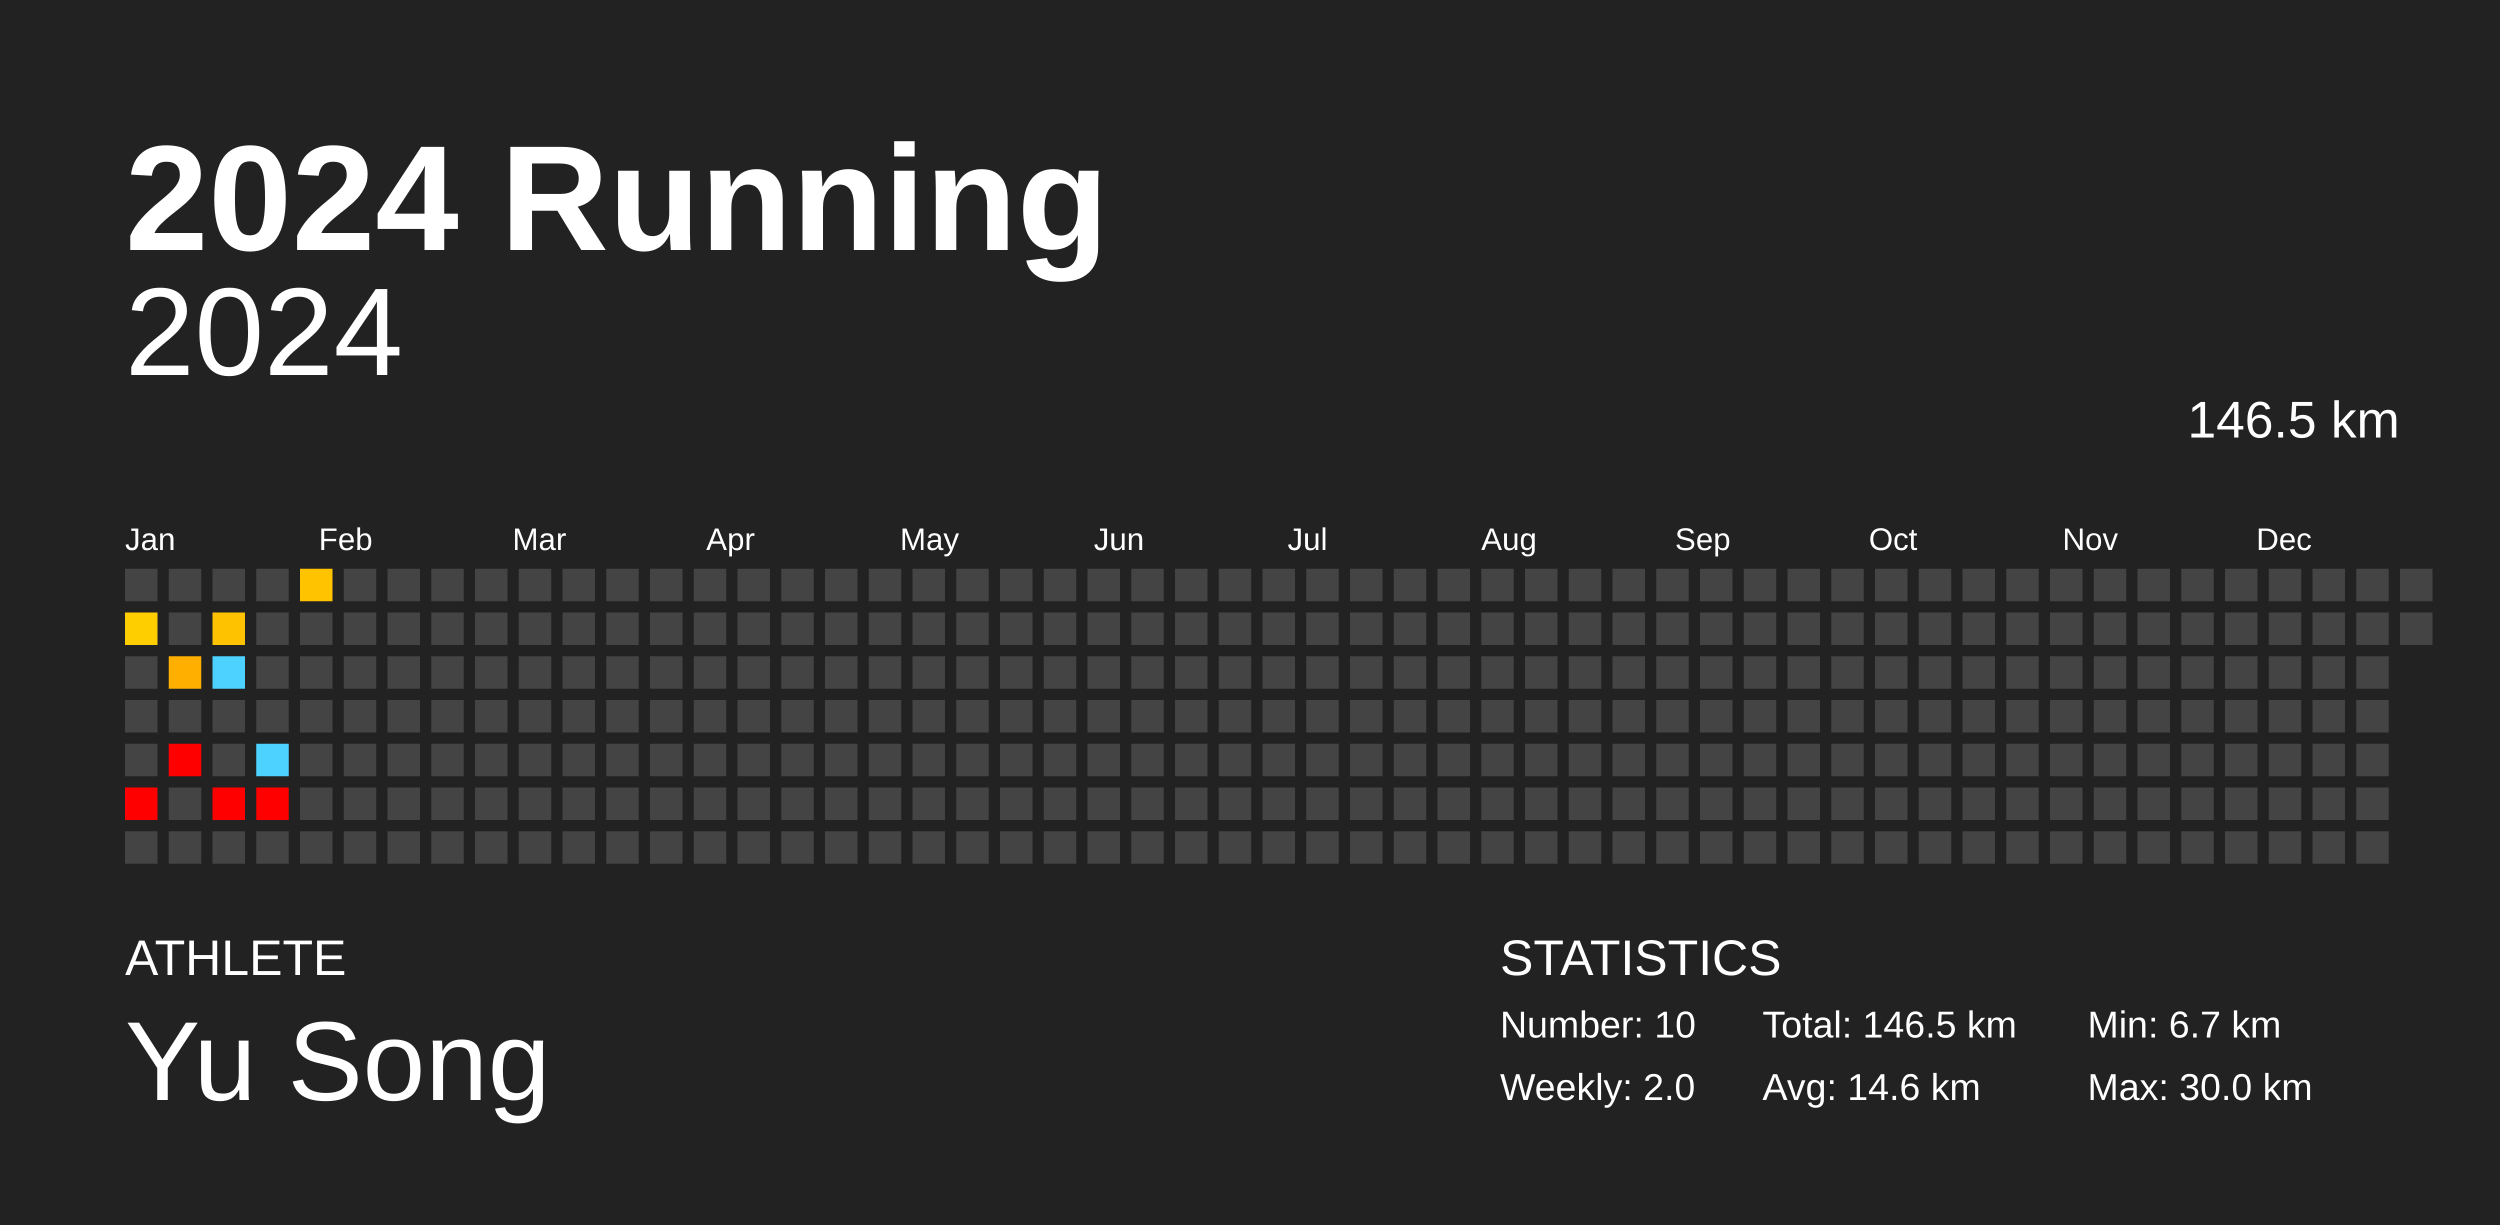
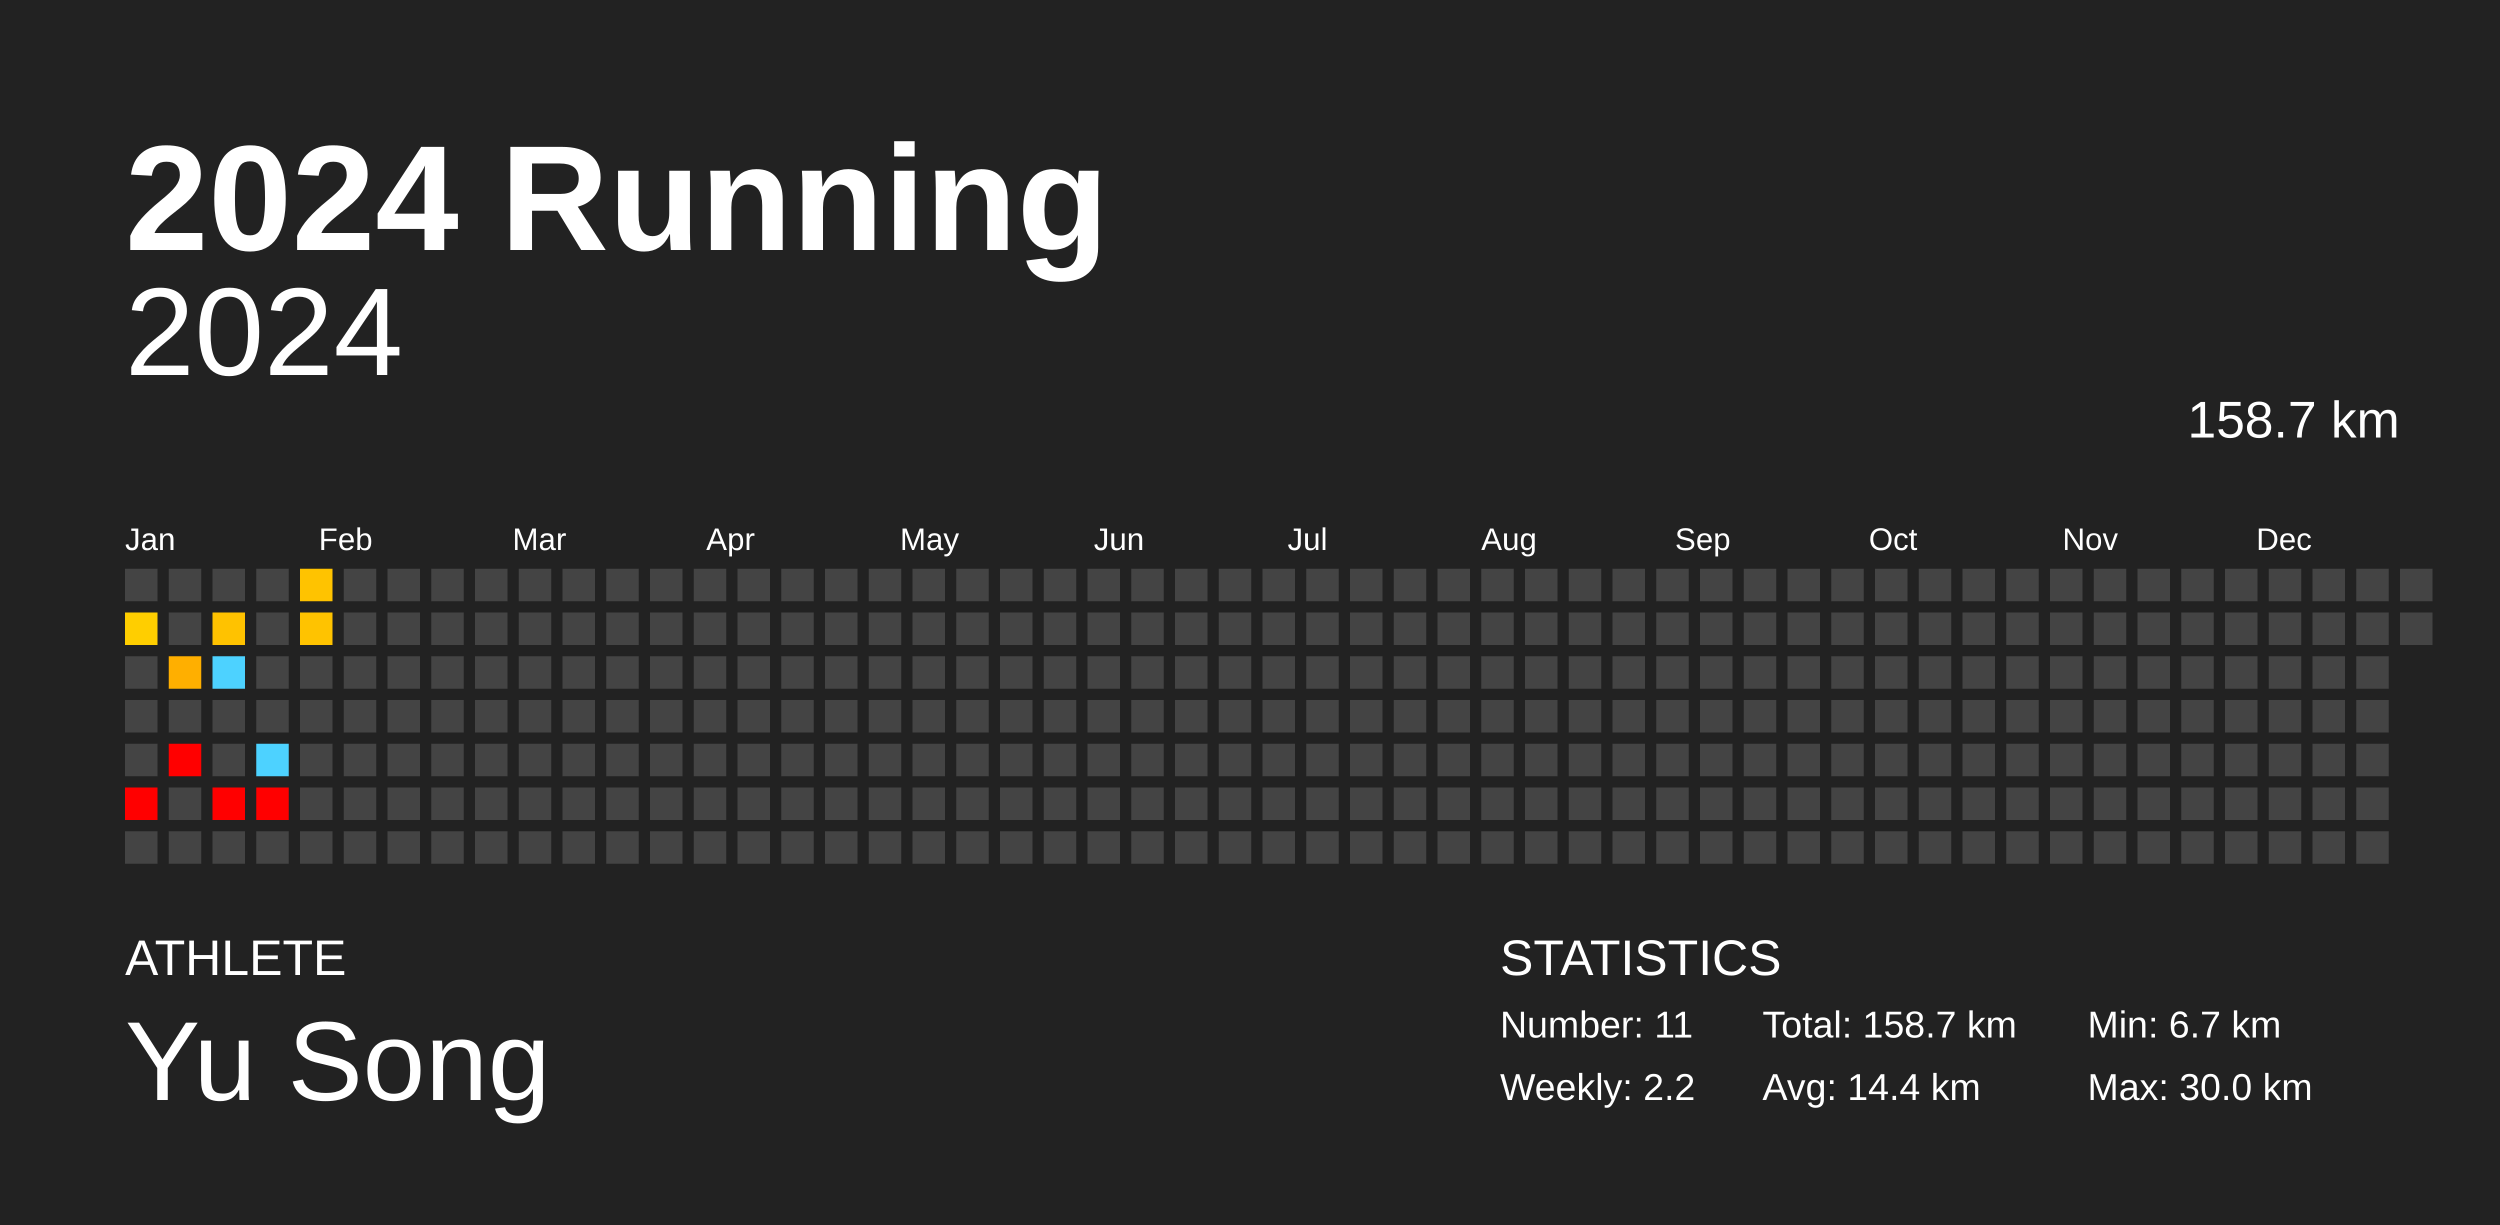
<svg xmlns="http://www.w3.org/2000/svg" baseProfile="full" height="98mm" version="1.1" viewBox="0,0,200,98" width="200mm">
  <defs />
  <rect fill="#222222" height="98" width="200" x="0" y="0" />
  <text fill="#FFFFFF" style="font-size:12px; font-family:Arial; font-weight:bold;" x="10" y="20">2024 Running</text>
  <text fill="#FFFFFF" style="font-size:4px; font-family:Arial" x="10" y="78">ATHLETE</text>
  <text fill="#FFFFFF" style="font-size:9px; font-family:Arial" x="10" y="88">Yu Song</text>
  <text fill="#FFFFFF" style="font-size:4px; font-family:Arial" x="120" y="78">STATISTICS</text>
-   <text fill="#FFFFFF" style="font-size:3px; font-family:Arial" x="120" y="83">Number: 10</text>
-   <text fill="#FFFFFF" style="font-size:3px; font-family:Arial" x="120" y="88">Weekly: 2.0</text>
-   <text fill="#FFFFFF" style="font-size:3px; font-family:Arial" x="141" y="83">Total: 146.5 km</text>
-   <text fill="#FFFFFF" style="font-size:3px; font-family:Arial" x="141" y="88">Avg: 14.6 km</text>
+   <text fill="#FFFFFF" style="font-size:3px; font-family:Arial" x="120" y="83">Number: 11</text>
+   <text fill="#FFFFFF" style="font-size:3px; font-family:Arial" x="120" y="88">Weekly: 2.2</text>
+   <text fill="#FFFFFF" style="font-size:3px; font-family:Arial" x="141" y="83">Total: 158.7 km</text>
+   <text fill="#FFFFFF" style="font-size:3px; font-family:Arial" x="141" y="88">Avg: 14.4 km</text>
  <text fill="#FFFFFF" style="font-size:3px; font-family:Arial" x="167" y="83">Min: 6.7 km</text>
  <text fill="#FFFFFF" style="font-size:3px; font-family:Arial" x="167" y="88">Max: 30.0 km</text>
  <text alignment-baseline="hanging" fill="#FFFFFF" style="font-size:10.0px; font-family:Arial;" x="10" y="30">2024</text>
-   <text alignment-baseline="hanging" fill="#FFFFFF" style="font-size:4.125px; font-family:Arial;" x="175" y="35">146.5 km</text>
+   <text alignment-baseline="hanging" fill="#FFFFFF" style="font-size:4.125px; font-family:Arial;" x="175" y="35">158.7 km</text>
  <text fill="#FFFFFF" style="font-size:2.5px; font-family:Arial" x="10.0" y="44">Jan</text>
  <text fill="#FFFFFF" style="font-size:2.5px; font-family:Arial" x="25.5" y="44">Feb</text>
  <text fill="#FFFFFF" style="font-size:2.5px; font-family:Arial" x="41.0" y="44">Mar</text>
  <text fill="#FFFFFF" style="font-size:2.5px; font-family:Arial" x="56.5" y="44">Apr</text>
  <text fill="#FFFFFF" style="font-size:2.5px; font-family:Arial" x="72.0" y="44">May</text>
  <text fill="#FFFFFF" style="font-size:2.5px; font-family:Arial" x="87.5" y="44">Jun</text>
  <text fill="#FFFFFF" style="font-size:2.5px; font-family:Arial" x="103.0" y="44">Jul</text>
  <text fill="#FFFFFF" style="font-size:2.5px; font-family:Arial" x="118.5" y="44">Aug</text>
  <text fill="#FFFFFF" style="font-size:2.5px; font-family:Arial" x="134.0" y="44">Sep</text>
  <text fill="#FFFFFF" style="font-size:2.5px; font-family:Arial" x="149.5" y="44">Oct</text>
  <text fill="#FFFFFF" style="font-size:2.5px; font-family:Arial" x="165.0" y="44">Nov</text>
  <text fill="#FFFFFF" style="font-size:2.5px; font-family:Arial" x="180.5" y="44">Dec</text>
  <rect fill="#444444" height="2.6" width="2.6" x="10.0" y="45.5" />
  <rect fill="#ffce00" height="2.6" width="2.6" x="10.0" y="49.0" />
  <rect fill="#444444" height="2.6" width="2.6" x="10.0" y="52.5" />
  <rect fill="#444444" height="2.6" width="2.6" x="10.0" y="56.0" />
  <rect fill="#444444" height="2.6" width="2.6" x="10.0" y="59.5" />
  <rect fill="red" height="2.6" width="2.6" x="10.0" y="63.0" />
  <rect fill="#444444" height="2.6" width="2.6" x="10.0" y="66.5" />
  <rect fill="#444444" height="2.6" width="2.6" x="13.5" y="45.5" />
  <rect fill="#444444" height="2.6" width="2.6" x="13.5" y="49.0" />
  <rect fill="#ffaf00" height="2.6" width="2.6" x="13.5" y="52.5" />
  <rect fill="#444444" height="2.6" width="2.6" x="13.5" y="56.0" />
  <rect fill="red" height="2.6" width="2.6" x="13.5" y="59.5" />
  <rect fill="#444444" height="2.6" width="2.6" x="13.5" y="63.0" />
  <rect fill="#444444" height="2.6" width="2.6" x="13.5" y="66.5" />
  <rect fill="#444444" height="2.6" width="2.6" x="17.0" y="45.5" />
  <rect fill="#ffc200" height="2.6" width="2.6" x="17.0" y="49.0" />
  <rect fill="#4dd2ff" height="2.6" width="2.6" x="17.0" y="52.5" />
  <rect fill="#444444" height="2.6" width="2.6" x="17.0" y="56.0" />
  <rect fill="#444444" height="2.6" width="2.6" x="17.0" y="59.5" />
  <rect fill="red" height="2.6" width="2.6" x="17.0" y="63.0" />
  <rect fill="#444444" height="2.6" width="2.6" x="17.0" y="66.5" />
  <rect fill="#444444" height="2.6" width="2.6" x="20.5" y="45.5" />
  <rect fill="#444444" height="2.6" width="2.6" x="20.5" y="49.0" />
  <rect fill="#444444" height="2.6" width="2.6" x="20.5" y="52.5" />
  <rect fill="#444444" height="2.6" width="2.6" x="20.5" y="56.0" />
  <rect fill="#4dd2ff" height="2.6" width="2.6" x="20.5" y="59.5" />
  <rect fill="red" height="2.6" width="2.6" x="20.5" y="63.0" />
  <rect fill="#444444" height="2.6" width="2.6" x="20.5" y="66.5" />
  <rect fill="#ffc300" height="2.6" width="2.6" x="24.0" y="45.5" />
-   <rect fill="#444444" height="2.6" width="2.6" x="24.0" y="49.0" />
+   <rect fill="#ffc300" height="2.6" width="2.6" x="24.0" y="49.0" />
  <rect fill="#444444" height="2.6" width="2.6" x="24.0" y="52.5" />
  <rect fill="#444444" height="2.6" width="2.6" x="24.0" y="56.0" />
  <rect fill="#444444" height="2.6" width="2.6" x="24.0" y="59.5" />
  <rect fill="#444444" height="2.6" width="2.6" x="24.0" y="63.0" />
  <rect fill="#444444" height="2.6" width="2.6" x="24.0" y="66.5" />
  <rect fill="#444444" height="2.6" width="2.6" x="27.5" y="45.5" />
  <rect fill="#444444" height="2.6" width="2.6" x="27.5" y="49.0" />
  <rect fill="#444444" height="2.6" width="2.6" x="27.5" y="52.5" />
  <rect fill="#444444" height="2.6" width="2.6" x="27.5" y="56.0" />
  <rect fill="#444444" height="2.6" width="2.6" x="27.5" y="59.5" />
  <rect fill="#444444" height="2.6" width="2.6" x="27.5" y="63.0" />
  <rect fill="#444444" height="2.6" width="2.6" x="27.5" y="66.5" />
  <rect fill="#444444" height="2.6" width="2.6" x="31.0" y="45.5" />
  <rect fill="#444444" height="2.6" width="2.6" x="31.0" y="49.0" />
  <rect fill="#444444" height="2.6" width="2.6" x="31.0" y="52.5" />
  <rect fill="#444444" height="2.6" width="2.6" x="31.0" y="56.0" />
  <rect fill="#444444" height="2.6" width="2.6" x="31.0" y="59.5" />
  <rect fill="#444444" height="2.6" width="2.6" x="31.0" y="63.0" />
  <rect fill="#444444" height="2.6" width="2.6" x="31.0" y="66.5" />
  <rect fill="#444444" height="2.6" width="2.6" x="34.5" y="45.5" />
  <rect fill="#444444" height="2.6" width="2.6" x="34.5" y="49.0" />
  <rect fill="#444444" height="2.6" width="2.6" x="34.5" y="52.5" />
  <rect fill="#444444" height="2.6" width="2.6" x="34.5" y="56.0" />
  <rect fill="#444444" height="2.6" width="2.6" x="34.5" y="59.5" />
  <rect fill="#444444" height="2.6" width="2.6" x="34.5" y="63.0" />
  <rect fill="#444444" height="2.6" width="2.6" x="34.5" y="66.5" />
  <rect fill="#444444" height="2.6" width="2.6" x="38.0" y="45.5" />
  <rect fill="#444444" height="2.6" width="2.6" x="38.0" y="49.0" />
  <rect fill="#444444" height="2.6" width="2.6" x="38.0" y="52.5" />
  <rect fill="#444444" height="2.6" width="2.6" x="38.0" y="56.0" />
  <rect fill="#444444" height="2.6" width="2.6" x="38.0" y="59.5" />
  <rect fill="#444444" height="2.6" width="2.6" x="38.0" y="63.0" />
  <rect fill="#444444" height="2.6" width="2.6" x="38.0" y="66.5" />
  <rect fill="#444444" height="2.6" width="2.6" x="41.5" y="45.5" />
  <rect fill="#444444" height="2.6" width="2.6" x="41.5" y="49.0" />
  <rect fill="#444444" height="2.6" width="2.6" x="41.5" y="52.5" />
  <rect fill="#444444" height="2.6" width="2.6" x="41.5" y="56.0" />
  <rect fill="#444444" height="2.6" width="2.6" x="41.5" y="59.5" />
  <rect fill="#444444" height="2.6" width="2.6" x="41.5" y="63.0" />
  <rect fill="#444444" height="2.6" width="2.6" x="41.5" y="66.5" />
  <rect fill="#444444" height="2.6" width="2.6" x="45.0" y="45.5" />
  <rect fill="#444444" height="2.6" width="2.6" x="45.0" y="49.0" />
  <rect fill="#444444" height="2.6" width="2.6" x="45.0" y="52.5" />
  <rect fill="#444444" height="2.6" width="2.6" x="45.0" y="56.0" />
  <rect fill="#444444" height="2.6" width="2.6" x="45.0" y="59.5" />
  <rect fill="#444444" height="2.6" width="2.6" x="45.0" y="63.0" />
  <rect fill="#444444" height="2.6" width="2.6" x="45.0" y="66.5" />
  <rect fill="#444444" height="2.6" width="2.6" x="48.5" y="45.5" />
  <rect fill="#444444" height="2.6" width="2.6" x="48.5" y="49.0" />
  <rect fill="#444444" height="2.6" width="2.6" x="48.5" y="52.5" />
  <rect fill="#444444" height="2.6" width="2.6" x="48.5" y="56.0" />
  <rect fill="#444444" height="2.6" width="2.6" x="48.5" y="59.5" />
  <rect fill="#444444" height="2.6" width="2.6" x="48.5" y="63.0" />
  <rect fill="#444444" height="2.6" width="2.6" x="48.5" y="66.5" />
  <rect fill="#444444" height="2.6" width="2.6" x="52.0" y="45.5" />
  <rect fill="#444444" height="2.6" width="2.6" x="52.0" y="49.0" />
  <rect fill="#444444" height="2.6" width="2.6" x="52.0" y="52.5" />
  <rect fill="#444444" height="2.6" width="2.6" x="52.0" y="56.0" />
  <rect fill="#444444" height="2.6" width="2.6" x="52.0" y="59.5" />
  <rect fill="#444444" height="2.6" width="2.6" x="52.0" y="63.0" />
  <rect fill="#444444" height="2.6" width="2.6" x="52.0" y="66.5" />
  <rect fill="#444444" height="2.6" width="2.6" x="55.5" y="45.5" />
  <rect fill="#444444" height="2.6" width="2.6" x="55.5" y="49.0" />
  <rect fill="#444444" height="2.6" width="2.6" x="55.5" y="52.5" />
  <rect fill="#444444" height="2.6" width="2.6" x="55.5" y="56.0" />
  <rect fill="#444444" height="2.6" width="2.6" x="55.5" y="59.5" />
  <rect fill="#444444" height="2.6" width="2.6" x="55.5" y="63.0" />
  <rect fill="#444444" height="2.6" width="2.6" x="55.5" y="66.5" />
  <rect fill="#444444" height="2.6" width="2.6" x="59.0" y="45.5" />
  <rect fill="#444444" height="2.6" width="2.6" x="59.0" y="49.0" />
  <rect fill="#444444" height="2.6" width="2.6" x="59.0" y="52.5" />
  <rect fill="#444444" height="2.6" width="2.6" x="59.0" y="56.0" />
  <rect fill="#444444" height="2.6" width="2.6" x="59.0" y="59.5" />
  <rect fill="#444444" height="2.6" width="2.6" x="59.0" y="63.0" />
  <rect fill="#444444" height="2.6" width="2.6" x="59.0" y="66.5" />
  <rect fill="#444444" height="2.6" width="2.6" x="62.5" y="45.5" />
  <rect fill="#444444" height="2.6" width="2.6" x="62.5" y="49.0" />
  <rect fill="#444444" height="2.6" width="2.6" x="62.5" y="52.5" />
  <rect fill="#444444" height="2.6" width="2.6" x="62.5" y="56.0" />
  <rect fill="#444444" height="2.6" width="2.6" x="62.5" y="59.5" />
  <rect fill="#444444" height="2.6" width="2.6" x="62.5" y="63.0" />
  <rect fill="#444444" height="2.6" width="2.6" x="62.5" y="66.5" />
  <rect fill="#444444" height="2.6" width="2.6" x="66.0" y="45.5" />
  <rect fill="#444444" height="2.6" width="2.6" x="66.0" y="49.0" />
  <rect fill="#444444" height="2.6" width="2.6" x="66.0" y="52.5" />
  <rect fill="#444444" height="2.6" width="2.6" x="66.0" y="56.0" />
  <rect fill="#444444" height="2.6" width="2.6" x="66.0" y="59.5" />
  <rect fill="#444444" height="2.6" width="2.6" x="66.0" y="63.0" />
  <rect fill="#444444" height="2.6" width="2.6" x="66.0" y="66.5" />
  <rect fill="#444444" height="2.6" width="2.6" x="69.5" y="45.5" />
  <rect fill="#444444" height="2.6" width="2.6" x="69.5" y="49.0" />
  <rect fill="#444444" height="2.6" width="2.6" x="69.5" y="52.5" />
  <rect fill="#444444" height="2.6" width="2.6" x="69.5" y="56.0" />
  <rect fill="#444444" height="2.6" width="2.6" x="69.5" y="59.5" />
  <rect fill="#444444" height="2.6" width="2.6" x="69.5" y="63.0" />
  <rect fill="#444444" height="2.6" width="2.6" x="69.5" y="66.5" />
  <rect fill="#444444" height="2.6" width="2.6" x="73.0" y="45.5" />
  <rect fill="#444444" height="2.6" width="2.6" x="73.0" y="49.0" />
  <rect fill="#444444" height="2.6" width="2.6" x="73.0" y="52.5" />
  <rect fill="#444444" height="2.6" width="2.6" x="73.0" y="56.0" />
  <rect fill="#444444" height="2.6" width="2.6" x="73.0" y="59.5" />
  <rect fill="#444444" height="2.6" width="2.6" x="73.0" y="63.0" />
  <rect fill="#444444" height="2.6" width="2.6" x="73.0" y="66.5" />
  <rect fill="#444444" height="2.6" width="2.6" x="76.5" y="45.5" />
  <rect fill="#444444" height="2.6" width="2.6" x="76.5" y="49.0" />
  <rect fill="#444444" height="2.6" width="2.6" x="76.5" y="52.5" />
  <rect fill="#444444" height="2.6" width="2.6" x="76.5" y="56.0" />
  <rect fill="#444444" height="2.6" width="2.6" x="76.5" y="59.5" />
  <rect fill="#444444" height="2.6" width="2.6" x="76.5" y="63.0" />
  <rect fill="#444444" height="2.6" width="2.6" x="76.5" y="66.5" />
  <rect fill="#444444" height="2.6" width="2.6" x="80.0" y="45.5" />
  <rect fill="#444444" height="2.6" width="2.6" x="80.0" y="49.0" />
  <rect fill="#444444" height="2.6" width="2.6" x="80.0" y="52.5" />
  <rect fill="#444444" height="2.6" width="2.6" x="80.0" y="56.0" />
  <rect fill="#444444" height="2.6" width="2.6" x="80.0" y="59.5" />
  <rect fill="#444444" height="2.6" width="2.6" x="80.0" y="63.0" />
  <rect fill="#444444" height="2.6" width="2.6" x="80.0" y="66.5" />
  <rect fill="#444444" height="2.6" width="2.6" x="83.5" y="45.5" />
  <rect fill="#444444" height="2.6" width="2.6" x="83.5" y="49.0" />
  <rect fill="#444444" height="2.6" width="2.6" x="83.5" y="52.5" />
  <rect fill="#444444" height="2.6" width="2.6" x="83.5" y="56.0" />
  <rect fill="#444444" height="2.6" width="2.6" x="83.5" y="59.5" />
  <rect fill="#444444" height="2.6" width="2.6" x="83.5" y="63.0" />
  <rect fill="#444444" height="2.6" width="2.6" x="83.5" y="66.5" />
  <rect fill="#444444" height="2.6" width="2.6" x="87.0" y="45.5" />
  <rect fill="#444444" height="2.6" width="2.6" x="87.0" y="49.0" />
  <rect fill="#444444" height="2.6" width="2.6" x="87.0" y="52.5" />
  <rect fill="#444444" height="2.6" width="2.6" x="87.0" y="56.0" />
  <rect fill="#444444" height="2.6" width="2.6" x="87.0" y="59.5" />
  <rect fill="#444444" height="2.6" width="2.6" x="87.0" y="63.0" />
  <rect fill="#444444" height="2.6" width="2.6" x="87.0" y="66.5" />
  <rect fill="#444444" height="2.6" width="2.6" x="90.5" y="45.5" />
  <rect fill="#444444" height="2.6" width="2.6" x="90.5" y="49.0" />
  <rect fill="#444444" height="2.6" width="2.6" x="90.5" y="52.5" />
  <rect fill="#444444" height="2.6" width="2.6" x="90.5" y="56.0" />
  <rect fill="#444444" height="2.6" width="2.6" x="90.5" y="59.5" />
  <rect fill="#444444" height="2.6" width="2.6" x="90.5" y="63.0" />
  <rect fill="#444444" height="2.6" width="2.6" x="90.5" y="66.5" />
  <rect fill="#444444" height="2.6" width="2.6" x="94.0" y="45.5" />
  <rect fill="#444444" height="2.6" width="2.6" x="94.0" y="49.0" />
  <rect fill="#444444" height="2.6" width="2.6" x="94.0" y="52.5" />
  <rect fill="#444444" height="2.6" width="2.6" x="94.0" y="56.0" />
  <rect fill="#444444" height="2.6" width="2.6" x="94.0" y="59.5" />
  <rect fill="#444444" height="2.6" width="2.6" x="94.0" y="63.0" />
  <rect fill="#444444" height="2.6" width="2.6" x="94.0" y="66.5" />
  <rect fill="#444444" height="2.6" width="2.6" x="97.5" y="45.5" />
  <rect fill="#444444" height="2.6" width="2.6" x="97.5" y="49.0" />
  <rect fill="#444444" height="2.6" width="2.6" x="97.5" y="52.5" />
  <rect fill="#444444" height="2.6" width="2.6" x="97.5" y="56.0" />
  <rect fill="#444444" height="2.6" width="2.6" x="97.5" y="59.5" />
  <rect fill="#444444" height="2.6" width="2.6" x="97.5" y="63.0" />
  <rect fill="#444444" height="2.6" width="2.6" x="97.5" y="66.5" />
  <rect fill="#444444" height="2.6" width="2.6" x="101.0" y="45.5" />
  <rect fill="#444444" height="2.6" width="2.6" x="101.0" y="49.0" />
  <rect fill="#444444" height="2.6" width="2.6" x="101.0" y="52.5" />
  <rect fill="#444444" height="2.6" width="2.6" x="101.0" y="56.0" />
  <rect fill="#444444" height="2.6" width="2.6" x="101.0" y="59.5" />
  <rect fill="#444444" height="2.6" width="2.6" x="101.0" y="63.0" />
  <rect fill="#444444" height="2.6" width="2.6" x="101.0" y="66.5" />
  <rect fill="#444444" height="2.6" width="2.6" x="104.5" y="45.5" />
  <rect fill="#444444" height="2.6" width="2.6" x="104.5" y="49.0" />
  <rect fill="#444444" height="2.6" width="2.6" x="104.5" y="52.5" />
  <rect fill="#444444" height="2.6" width="2.6" x="104.5" y="56.0" />
  <rect fill="#444444" height="2.6" width="2.6" x="104.5" y="59.5" />
  <rect fill="#444444" height="2.6" width="2.6" x="104.5" y="63.0" />
  <rect fill="#444444" height="2.6" width="2.6" x="104.5" y="66.5" />
  <rect fill="#444444" height="2.6" width="2.6" x="108.0" y="45.5" />
  <rect fill="#444444" height="2.6" width="2.6" x="108.0" y="49.0" />
  <rect fill="#444444" height="2.6" width="2.6" x="108.0" y="52.5" />
  <rect fill="#444444" height="2.6" width="2.6" x="108.0" y="56.0" />
  <rect fill="#444444" height="2.6" width="2.6" x="108.0" y="59.5" />
  <rect fill="#444444" height="2.6" width="2.6" x="108.0" y="63.0" />
  <rect fill="#444444" height="2.6" width="2.6" x="108.0" y="66.5" />
  <rect fill="#444444" height="2.6" width="2.6" x="111.5" y="45.5" />
  <rect fill="#444444" height="2.6" width="2.6" x="111.5" y="49.0" />
  <rect fill="#444444" height="2.6" width="2.6" x="111.5" y="52.5" />
  <rect fill="#444444" height="2.6" width="2.6" x="111.5" y="56.0" />
  <rect fill="#444444" height="2.6" width="2.6" x="111.5" y="59.5" />
  <rect fill="#444444" height="2.6" width="2.6" x="111.5" y="63.0" />
  <rect fill="#444444" height="2.6" width="2.6" x="111.5" y="66.5" />
  <rect fill="#444444" height="2.6" width="2.6" x="115.0" y="45.5" />
  <rect fill="#444444" height="2.6" width="2.6" x="115.0" y="49.0" />
  <rect fill="#444444" height="2.6" width="2.6" x="115.0" y="52.5" />
  <rect fill="#444444" height="2.6" width="2.6" x="115.0" y="56.0" />
  <rect fill="#444444" height="2.6" width="2.6" x="115.0" y="59.5" />
  <rect fill="#444444" height="2.6" width="2.6" x="115.0" y="63.0" />
  <rect fill="#444444" height="2.6" width="2.6" x="115.0" y="66.5" />
  <rect fill="#444444" height="2.6" width="2.6" x="118.5" y="45.5" />
  <rect fill="#444444" height="2.6" width="2.6" x="118.5" y="49.0" />
  <rect fill="#444444" height="2.6" width="2.6" x="118.5" y="52.5" />
  <rect fill="#444444" height="2.6" width="2.6" x="118.5" y="56.0" />
  <rect fill="#444444" height="2.6" width="2.6" x="118.5" y="59.5" />
  <rect fill="#444444" height="2.6" width="2.6" x="118.5" y="63.0" />
  <rect fill="#444444" height="2.6" width="2.6" x="118.5" y="66.5" />
  <rect fill="#444444" height="2.6" width="2.6" x="122.0" y="45.5" />
  <rect fill="#444444" height="2.6" width="2.6" x="122.0" y="49.0" />
  <rect fill="#444444" height="2.6" width="2.6" x="122.0" y="52.5" />
  <rect fill="#444444" height="2.6" width="2.6" x="122.0" y="56.0" />
  <rect fill="#444444" height="2.6" width="2.6" x="122.0" y="59.5" />
  <rect fill="#444444" height="2.6" width="2.6" x="122.0" y="63.0" />
  <rect fill="#444444" height="2.6" width="2.6" x="122.0" y="66.5" />
  <rect fill="#444444" height="2.6" width="2.6" x="125.5" y="45.5" />
  <rect fill="#444444" height="2.6" width="2.6" x="125.5" y="49.0" />
  <rect fill="#444444" height="2.6" width="2.6" x="125.5" y="52.5" />
  <rect fill="#444444" height="2.6" width="2.6" x="125.5" y="56.0" />
  <rect fill="#444444" height="2.6" width="2.6" x="125.5" y="59.5" />
  <rect fill="#444444" height="2.6" width="2.6" x="125.5" y="63.0" />
  <rect fill="#444444" height="2.6" width="2.6" x="125.5" y="66.5" />
  <rect fill="#444444" height="2.6" width="2.6" x="129.0" y="45.5" />
  <rect fill="#444444" height="2.6" width="2.6" x="129.0" y="49.0" />
  <rect fill="#444444" height="2.6" width="2.6" x="129.0" y="52.5" />
  <rect fill="#444444" height="2.6" width="2.6" x="129.0" y="56.0" />
  <rect fill="#444444" height="2.6" width="2.6" x="129.0" y="59.5" />
  <rect fill="#444444" height="2.6" width="2.6" x="129.0" y="63.0" />
  <rect fill="#444444" height="2.6" width="2.6" x="129.0" y="66.5" />
  <rect fill="#444444" height="2.6" width="2.6" x="132.5" y="45.5" />
  <rect fill="#444444" height="2.6" width="2.6" x="132.5" y="49.0" />
  <rect fill="#444444" height="2.6" width="2.6" x="132.5" y="52.5" />
  <rect fill="#444444" height="2.6" width="2.6" x="132.5" y="56.0" />
  <rect fill="#444444" height="2.6" width="2.6" x="132.5" y="59.5" />
  <rect fill="#444444" height="2.6" width="2.6" x="132.5" y="63.0" />
  <rect fill="#444444" height="2.6" width="2.6" x="132.5" y="66.5" />
  <rect fill="#444444" height="2.6" width="2.6" x="136.0" y="45.5" />
  <rect fill="#444444" height="2.6" width="2.6" x="136.0" y="49.0" />
  <rect fill="#444444" height="2.6" width="2.6" x="136.0" y="52.5" />
  <rect fill="#444444" height="2.6" width="2.6" x="136.0" y="56.0" />
  <rect fill="#444444" height="2.6" width="2.6" x="136.0" y="59.5" />
  <rect fill="#444444" height="2.6" width="2.6" x="136.0" y="63.0" />
  <rect fill="#444444" height="2.6" width="2.6" x="136.0" y="66.5" />
  <rect fill="#444444" height="2.6" width="2.6" x="139.5" y="45.5" />
  <rect fill="#444444" height="2.6" width="2.6" x="139.5" y="49.0" />
  <rect fill="#444444" height="2.6" width="2.6" x="139.5" y="52.5" />
  <rect fill="#444444" height="2.6" width="2.6" x="139.5" y="56.0" />
  <rect fill="#444444" height="2.6" width="2.6" x="139.5" y="59.5" />
  <rect fill="#444444" height="2.6" width="2.6" x="139.5" y="63.0" />
  <rect fill="#444444" height="2.6" width="2.6" x="139.5" y="66.5" />
  <rect fill="#444444" height="2.6" width="2.6" x="143.0" y="45.5" />
  <rect fill="#444444" height="2.6" width="2.6" x="143.0" y="49.0" />
  <rect fill="#444444" height="2.6" width="2.6" x="143.0" y="52.5" />
  <rect fill="#444444" height="2.6" width="2.6" x="143.0" y="56.0" />
  <rect fill="#444444" height="2.6" width="2.6" x="143.0" y="59.5" />
  <rect fill="#444444" height="2.6" width="2.6" x="143.0" y="63.0" />
  <rect fill="#444444" height="2.6" width="2.6" x="143.0" y="66.5" />
  <rect fill="#444444" height="2.6" width="2.6" x="146.5" y="45.5" />
  <rect fill="#444444" height="2.6" width="2.6" x="146.5" y="49.0" />
  <rect fill="#444444" height="2.6" width="2.6" x="146.5" y="52.5" />
  <rect fill="#444444" height="2.6" width="2.6" x="146.5" y="56.0" />
  <rect fill="#444444" height="2.6" width="2.6" x="146.5" y="59.5" />
  <rect fill="#444444" height="2.6" width="2.6" x="146.5" y="63.0" />
  <rect fill="#444444" height="2.6" width="2.6" x="146.5" y="66.5" />
  <rect fill="#444444" height="2.6" width="2.6" x="150.0" y="45.5" />
  <rect fill="#444444" height="2.6" width="2.6" x="150.0" y="49.0" />
  <rect fill="#444444" height="2.6" width="2.6" x="150.0" y="52.5" />
  <rect fill="#444444" height="2.6" width="2.6" x="150.0" y="56.0" />
  <rect fill="#444444" height="2.6" width="2.6" x="150.0" y="59.5" />
  <rect fill="#444444" height="2.6" width="2.6" x="150.0" y="63.0" />
  <rect fill="#444444" height="2.6" width="2.6" x="150.0" y="66.5" />
  <rect fill="#444444" height="2.6" width="2.6" x="153.5" y="45.5" />
  <rect fill="#444444" height="2.6" width="2.6" x="153.5" y="49.0" />
  <rect fill="#444444" height="2.6" width="2.6" x="153.5" y="52.5" />
  <rect fill="#444444" height="2.6" width="2.6" x="153.5" y="56.0" />
  <rect fill="#444444" height="2.6" width="2.6" x="153.5" y="59.5" />
  <rect fill="#444444" height="2.6" width="2.6" x="153.5" y="63.0" />
  <rect fill="#444444" height="2.6" width="2.6" x="153.5" y="66.5" />
  <rect fill="#444444" height="2.6" width="2.6" x="157.0" y="45.5" />
  <rect fill="#444444" height="2.6" width="2.6" x="157.0" y="49.0" />
  <rect fill="#444444" height="2.6" width="2.6" x="157.0" y="52.5" />
  <rect fill="#444444" height="2.6" width="2.6" x="157.0" y="56.0" />
  <rect fill="#444444" height="2.6" width="2.6" x="157.0" y="59.5" />
  <rect fill="#444444" height="2.6" width="2.6" x="157.0" y="63.0" />
  <rect fill="#444444" height="2.6" width="2.6" x="157.0" y="66.5" />
  <rect fill="#444444" height="2.6" width="2.6" x="160.5" y="45.5" />
  <rect fill="#444444" height="2.6" width="2.6" x="160.5" y="49.0" />
  <rect fill="#444444" height="2.6" width="2.6" x="160.5" y="52.5" />
  <rect fill="#444444" height="2.6" width="2.6" x="160.5" y="56.0" />
  <rect fill="#444444" height="2.6" width="2.6" x="160.5" y="59.5" />
  <rect fill="#444444" height="2.6" width="2.6" x="160.5" y="63.0" />
  <rect fill="#444444" height="2.6" width="2.6" x="160.5" y="66.5" />
  <rect fill="#444444" height="2.6" width="2.6" x="164.0" y="45.5" />
  <rect fill="#444444" height="2.6" width="2.6" x="164.0" y="49.0" />
  <rect fill="#444444" height="2.6" width="2.6" x="164.0" y="52.5" />
  <rect fill="#444444" height="2.6" width="2.6" x="164.0" y="56.0" />
  <rect fill="#444444" height="2.6" width="2.6" x="164.0" y="59.5" />
  <rect fill="#444444" height="2.6" width="2.6" x="164.0" y="63.0" />
  <rect fill="#444444" height="2.6" width="2.6" x="164.0" y="66.5" />
  <rect fill="#444444" height="2.6" width="2.6" x="167.5" y="45.5" />
  <rect fill="#444444" height="2.6" width="2.6" x="167.5" y="49.0" />
  <rect fill="#444444" height="2.6" width="2.6" x="167.5" y="52.5" />
  <rect fill="#444444" height="2.6" width="2.6" x="167.5" y="56.0" />
  <rect fill="#444444" height="2.6" width="2.6" x="167.5" y="59.5" />
  <rect fill="#444444" height="2.6" width="2.6" x="167.5" y="63.0" />
  <rect fill="#444444" height="2.6" width="2.6" x="167.5" y="66.5" />
  <rect fill="#444444" height="2.6" width="2.6" x="171.0" y="45.5" />
  <rect fill="#444444" height="2.6" width="2.6" x="171.0" y="49.0" />
  <rect fill="#444444" height="2.6" width="2.6" x="171.0" y="52.5" />
  <rect fill="#444444" height="2.6" width="2.6" x="171.0" y="56.0" />
  <rect fill="#444444" height="2.6" width="2.6" x="171.0" y="59.5" />
  <rect fill="#444444" height="2.6" width="2.6" x="171.0" y="63.0" />
  <rect fill="#444444" height="2.6" width="2.6" x="171.0" y="66.5" />
  <rect fill="#444444" height="2.6" width="2.6" x="174.5" y="45.5" />
  <rect fill="#444444" height="2.6" width="2.6" x="174.5" y="49.0" />
  <rect fill="#444444" height="2.6" width="2.6" x="174.5" y="52.5" />
  <rect fill="#444444" height="2.6" width="2.6" x="174.5" y="56.0" />
  <rect fill="#444444" height="2.6" width="2.6" x="174.5" y="59.5" />
  <rect fill="#444444" height="2.6" width="2.6" x="174.5" y="63.0" />
  <rect fill="#444444" height="2.6" width="2.6" x="174.5" y="66.5" />
  <rect fill="#444444" height="2.6" width="2.6" x="178.0" y="45.5" />
  <rect fill="#444444" height="2.6" width="2.6" x="178.0" y="49.0" />
  <rect fill="#444444" height="2.6" width="2.6" x="178.0" y="52.5" />
  <rect fill="#444444" height="2.6" width="2.6" x="178.0" y="56.0" />
  <rect fill="#444444" height="2.6" width="2.6" x="178.0" y="59.5" />
  <rect fill="#444444" height="2.6" width="2.6" x="178.0" y="63.0" />
  <rect fill="#444444" height="2.6" width="2.6" x="178.0" y="66.5" />
  <rect fill="#444444" height="2.6" width="2.6" x="181.5" y="45.5" />
  <rect fill="#444444" height="2.6" width="2.6" x="181.5" y="49.0" />
  <rect fill="#444444" height="2.6" width="2.6" x="181.5" y="52.5" />
  <rect fill="#444444" height="2.6" width="2.6" x="181.5" y="56.0" />
  <rect fill="#444444" height="2.6" width="2.6" x="181.5" y="59.5" />
  <rect fill="#444444" height="2.6" width="2.6" x="181.5" y="63.0" />
  <rect fill="#444444" height="2.6" width="2.6" x="181.5" y="66.5" />
  <rect fill="#444444" height="2.6" width="2.6" x="185.0" y="45.5" />
  <rect fill="#444444" height="2.6" width="2.6" x="185.0" y="49.0" />
  <rect fill="#444444" height="2.6" width="2.6" x="185.0" y="52.5" />
  <rect fill="#444444" height="2.6" width="2.6" x="185.0" y="56.0" />
  <rect fill="#444444" height="2.6" width="2.6" x="185.0" y="59.5" />
  <rect fill="#444444" height="2.6" width="2.6" x="185.0" y="63.0" />
  <rect fill="#444444" height="2.6" width="2.6" x="185.0" y="66.5" />
  <rect fill="#444444" height="2.6" width="2.6" x="188.5" y="45.5" />
  <rect fill="#444444" height="2.6" width="2.6" x="188.5" y="49.0" />
  <rect fill="#444444" height="2.6" width="2.6" x="188.5" y="52.5" />
  <rect fill="#444444" height="2.6" width="2.6" x="188.5" y="56.0" />
  <rect fill="#444444" height="2.6" width="2.6" x="188.5" y="59.5" />
  <rect fill="#444444" height="2.6" width="2.6" x="188.5" y="63.0" />
  <rect fill="#444444" height="2.6" width="2.6" x="188.5" y="66.5" />
  <rect fill="#444444" height="2.6" width="2.6" x="192.0" y="45.5" />
  <rect fill="#444444" height="2.6" width="2.6" x="192.0" y="49.0" />
</svg>
